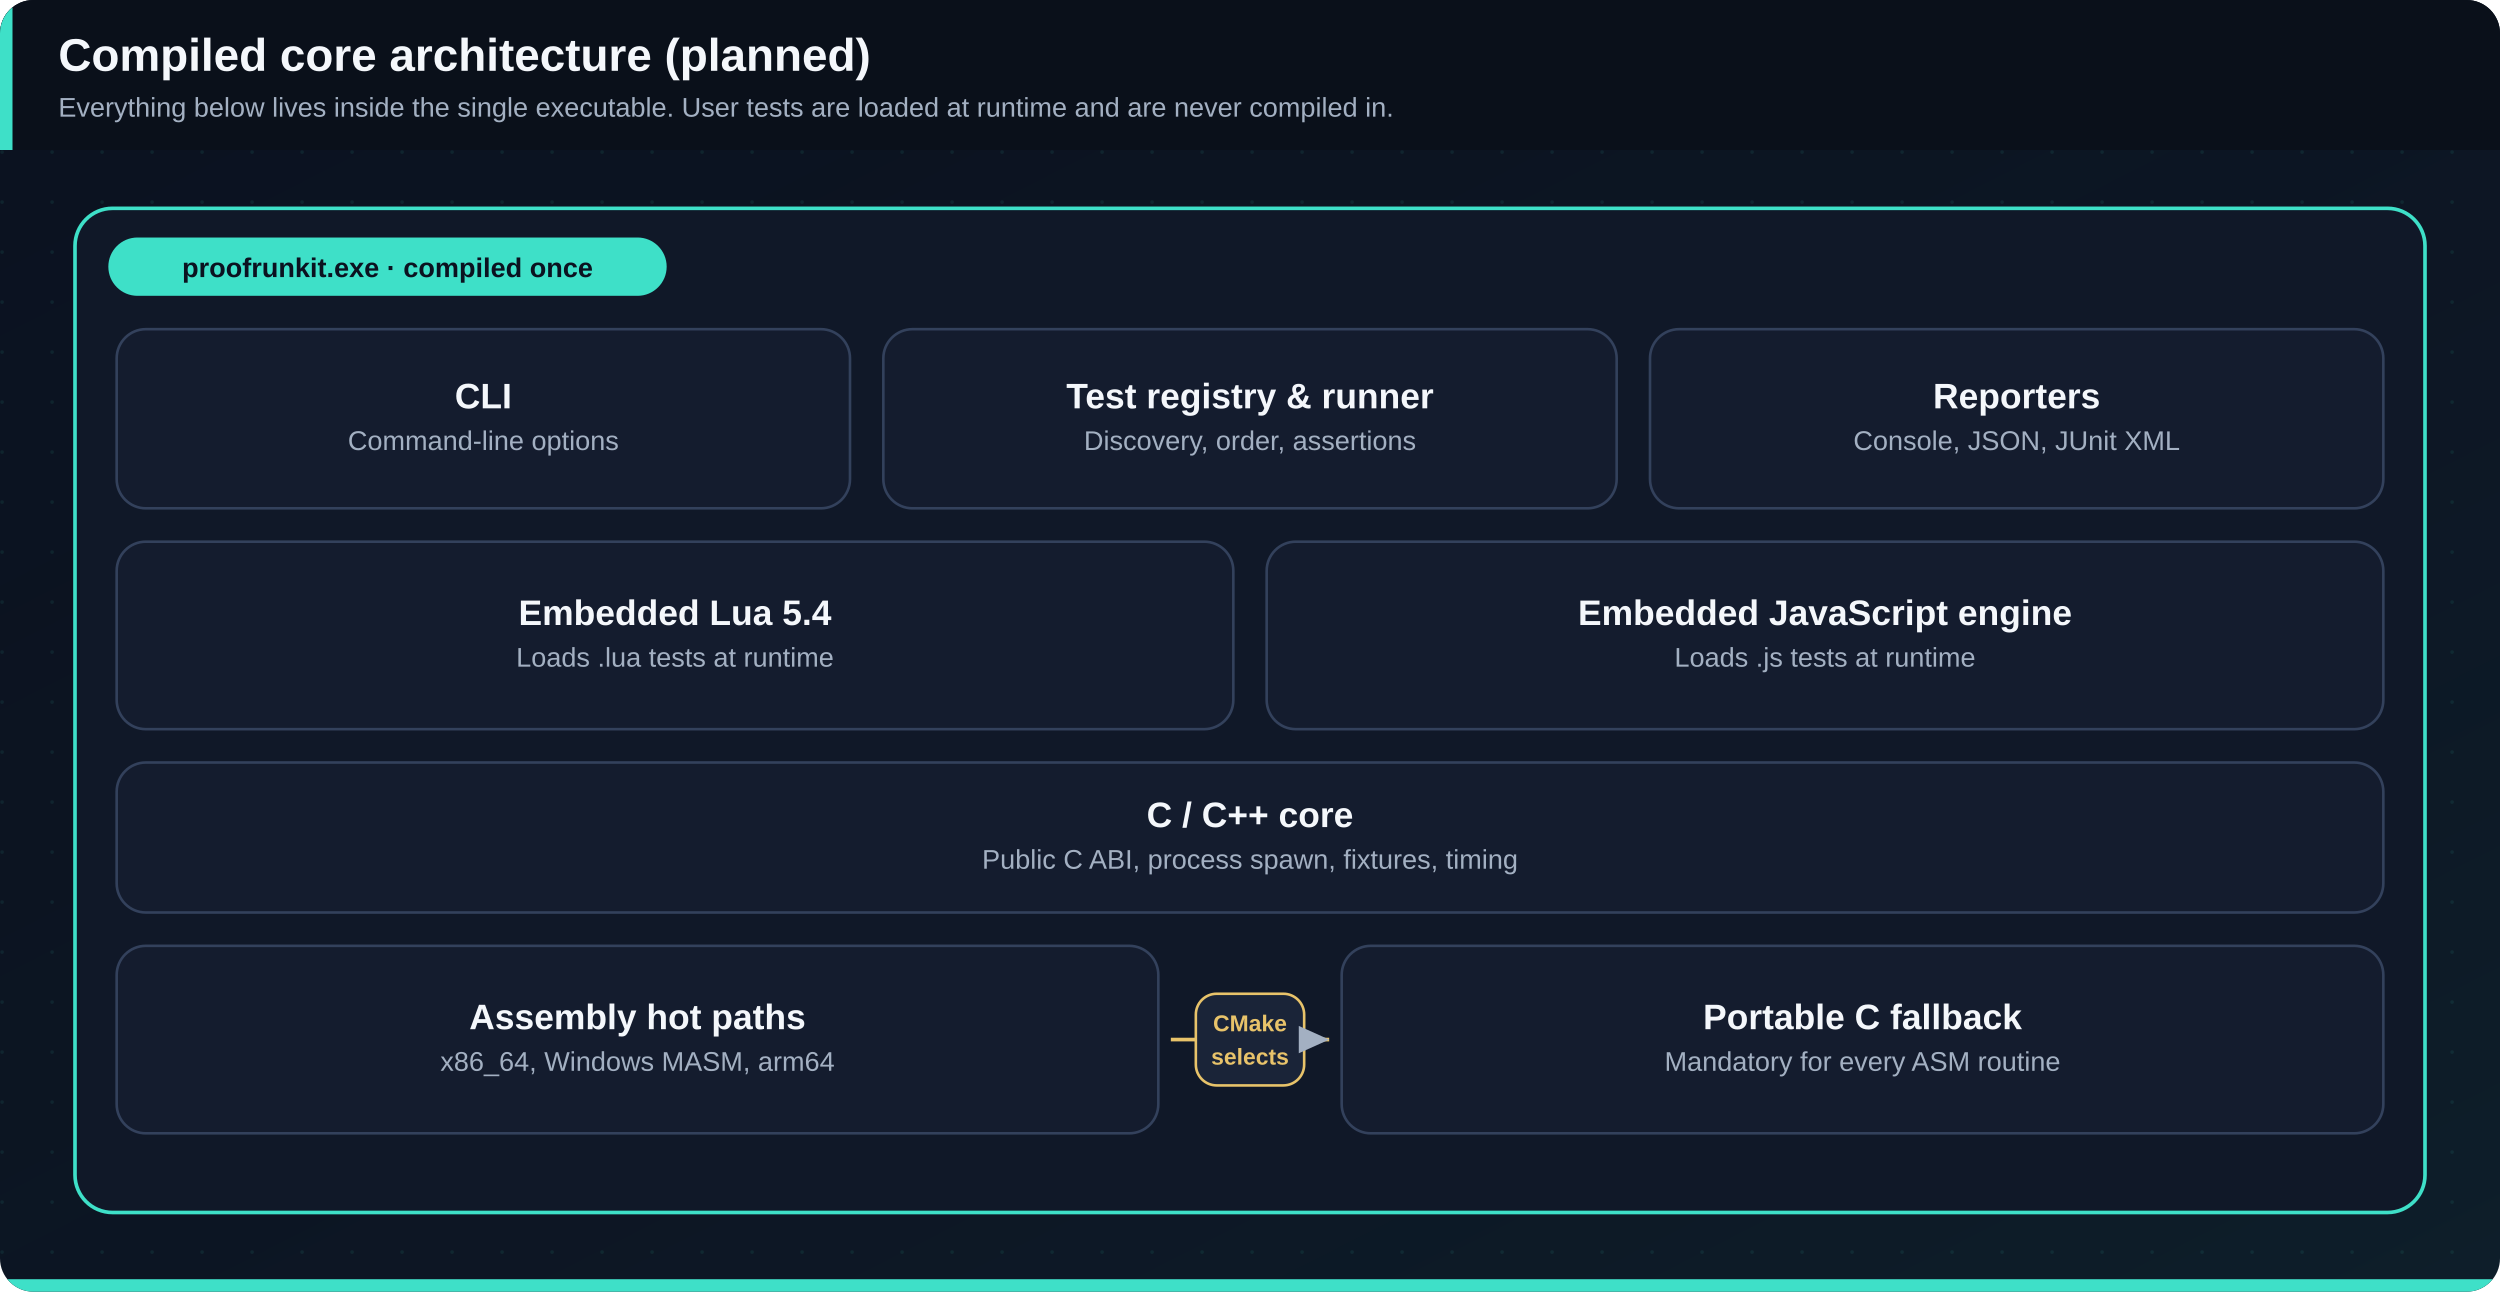
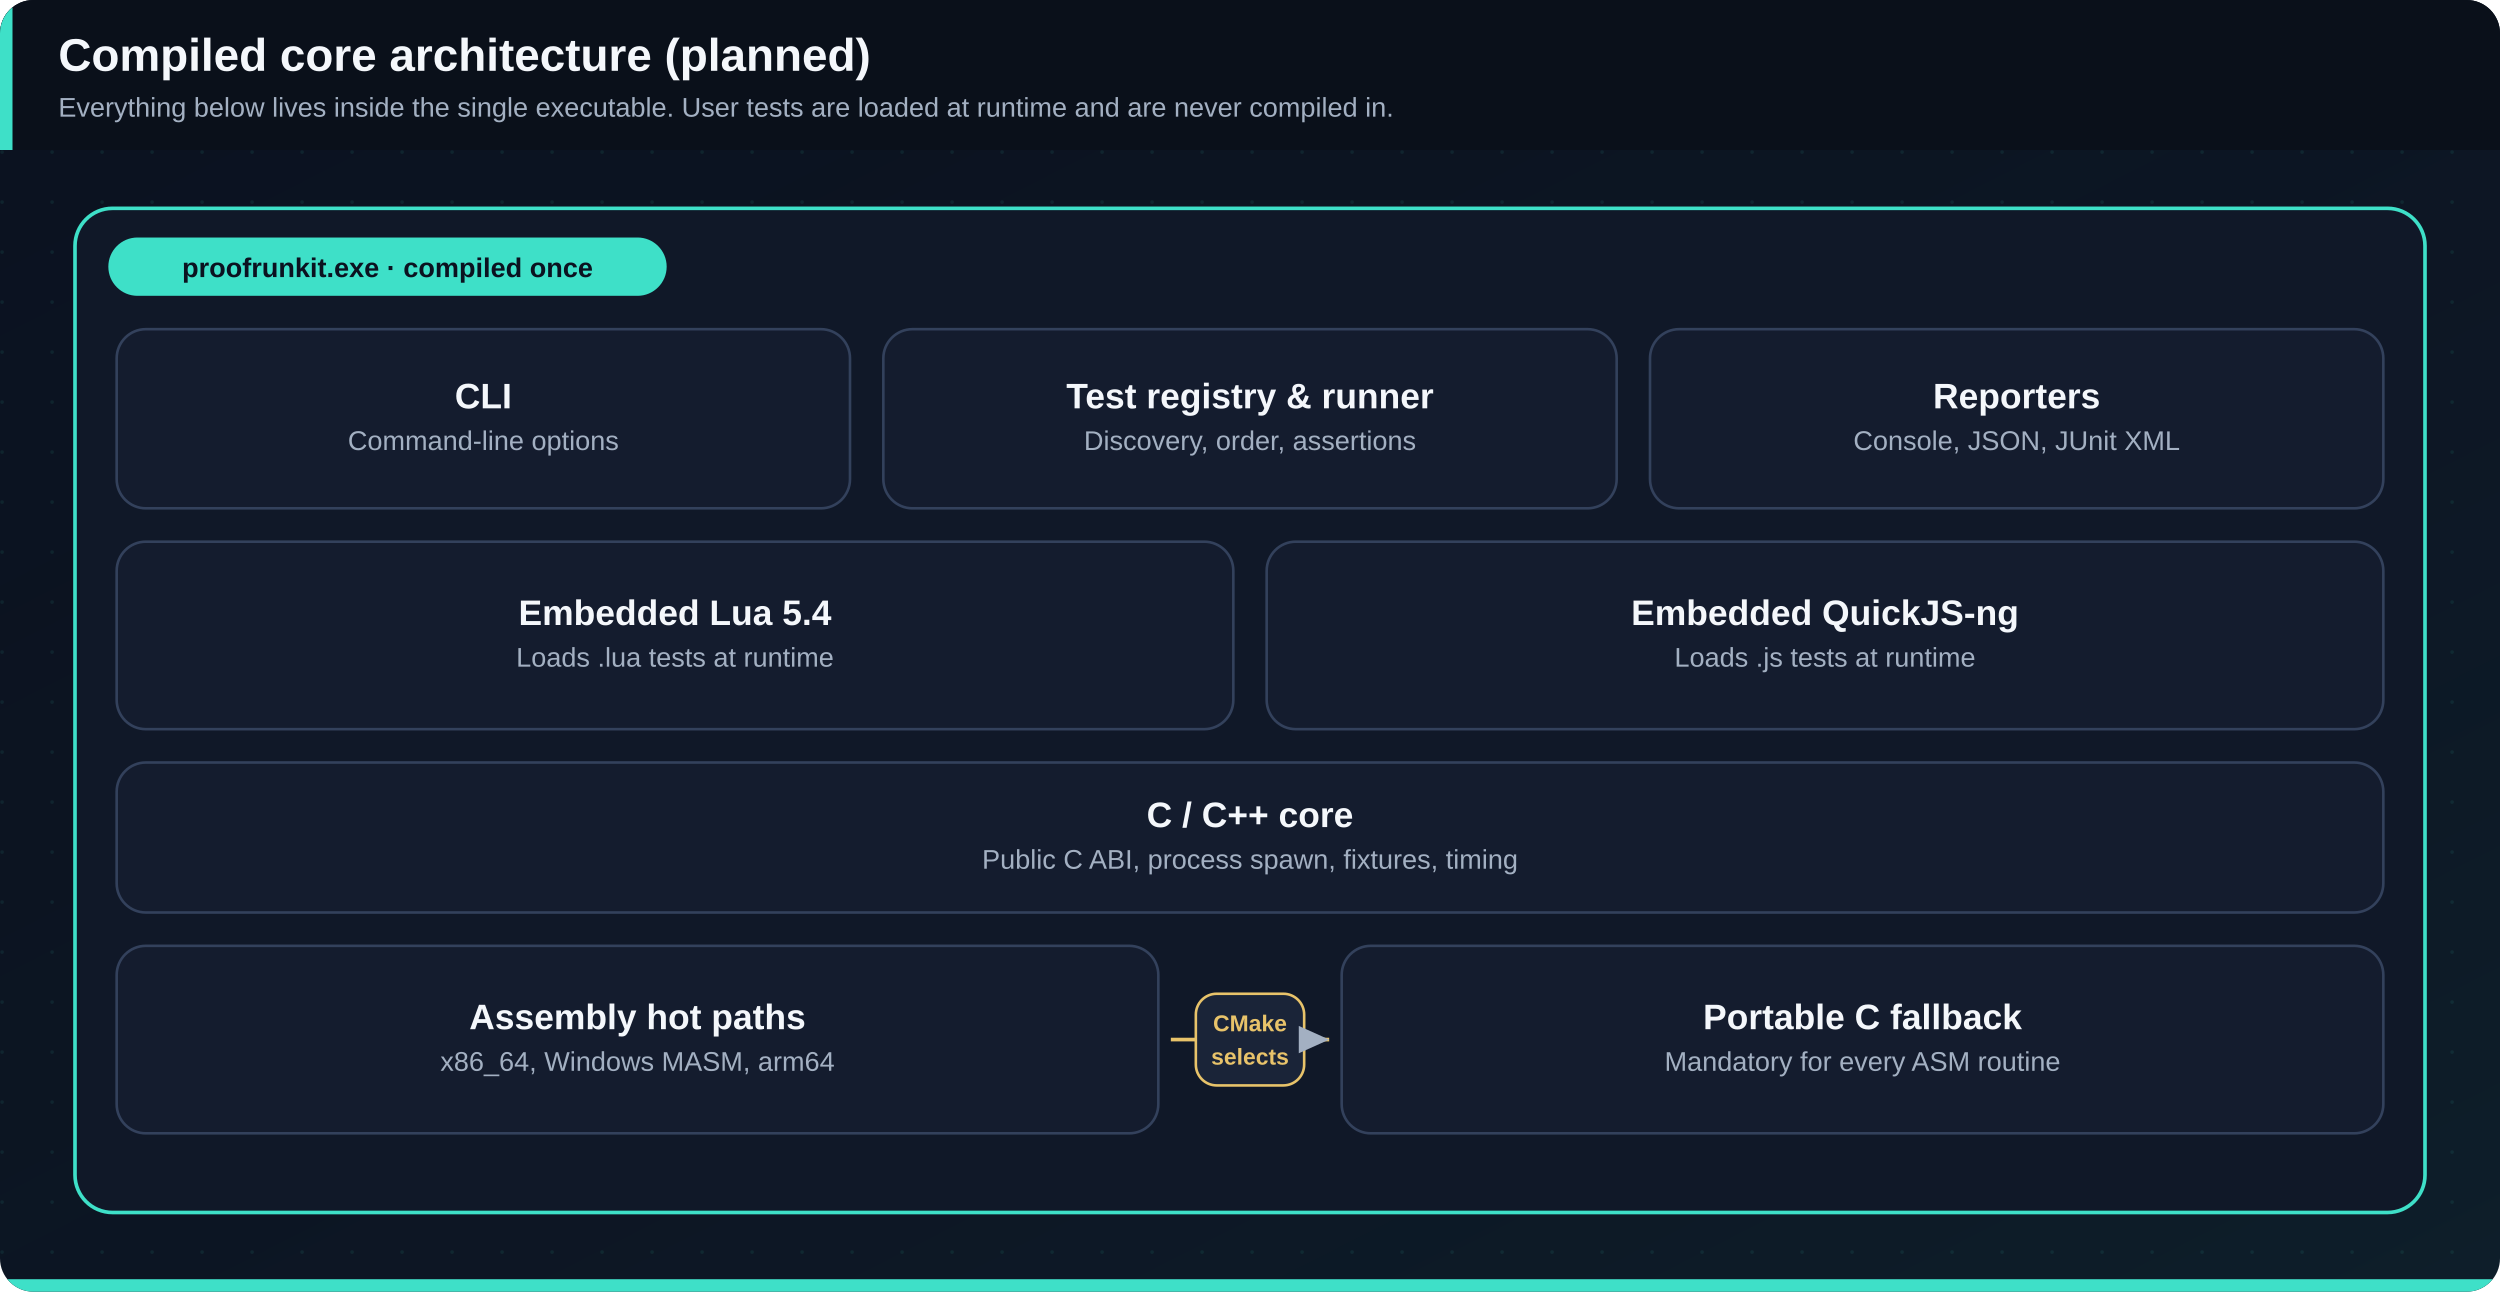
<svg xmlns="http://www.w3.org/2000/svg" width="1200" height="620" viewBox="0 0 1200 620" role="img" aria-labelledby="title desc">
  <defs>
    <pattern id="dotgrid" width="24" height="24" patternUnits="userSpaceOnUse">
      <circle cx="1" cy="1" r="0.9" fill="#3EE0C8" opacity="0.08" />
    </pattern>
    <clipPath id="frame">
      <rect x="0" y="0" width="1200" height="620" rx="16" ry="16" />
    </clipPath>
    <marker id="arrow" viewBox="0 0 12 12" refX="10" refY="6" markerWidth="10" markerHeight="10" orient="auto">
      <path d="M 0 1.5 L 10 6 L 0 10.5 Z" fill="#3EE0C8" />
    </marker>
    <marker id="arrowMuted" viewBox="0 0 12 12" refX="10" refY="6" markerWidth="10" markerHeight="10" orient="auto">
      <path d="M 0 1.5 L 10 6 L 0 10.5 Z" fill="#A3B0C2" />
    </marker>
    <linearGradient id="sheen" x1="0" y1="0" x2="1" y2="1">
      <stop offset="0%" stop-color="#1A2740" stop-opacity="0.0" />
      <stop offset="100%" stop-color="#3EE0C8" stop-opacity="0.06" />
    </linearGradient>
  </defs>
  <g clip-path="url(#frame)">
    <rect width="1200" height="620" fill="#0B1220" />
    <rect width="1200" height="620" fill="url(#dotgrid)" />
    <rect width="1200" height="620" fill="url(#sheen)" />
    <rect x="0" y="614" width="1200" height="6" fill="#3EE0C8" />
    <rect x="0" y="0" width="1200" height="72" fill="#0A101A" />
    <rect x="0" y="0" width="6" height="72" fill="#3EE0C8" />
    <text x="28" y="34" fill="#F4F7FB" font-family="Liberation Sans, DejaVu Sans, Helvetica, Arial, sans-serif" font-size="22" font-weight="700" text-anchor="start">Compiled core architecture (planned)</text>
    <text x="28" y="56" fill="#A3B0C2" font-family="Liberation Sans, DejaVu Sans, Helvetica, Arial, sans-serif" font-size="13" font-weight="400" text-anchor="start">Everything below lives inside the single executable. User tests are loaded at runtime and are never compiled in.</text>
    <rect x="36" y="100" width="1128" height="482" rx="18" ry="18" fill="#101828" stroke="#3EE0C8" stroke-width="1.75" />
    <rect x="52" y="114" width="268" height="28" rx="14" ry="14" fill="#3EE0C8" stroke="#3EE0C8" stroke-width="0" />
    <text x="186" y="133" fill="#0B1220" font-family="Liberation Sans, DejaVu Sans, Helvetica, Arial, sans-serif" font-size="13" font-weight="700" text-anchor="middle">proofrunkit.exe  ·  compiled once</text>
    <rect x="56.0" y="158" width="352.0" height="86" rx="14" ry="14" fill="#141C2E" stroke="#33415C" stroke-width="1.25" />
    <text x="232.0" y="196.0" fill="#F4F7FB" font-family="Liberation Sans, DejaVu Sans, Helvetica, Arial, sans-serif" font-size="17" font-weight="700" text-anchor="middle">CLI</text>
    <text x="232.0" y="216.0" fill="#A3B0C2" font-family="Liberation Sans, DejaVu Sans, Helvetica, Arial, sans-serif" font-size="13" font-weight="400" text-anchor="middle">Command-line options</text>
    <rect x="424.0" y="158" width="352.0" height="86" rx="14" ry="14" fill="#141C2E" stroke="#33415C" stroke-width="1.25" />
    <text x="600.0" y="196.0" fill="#F4F7FB" font-family="Liberation Sans, DejaVu Sans, Helvetica, Arial, sans-serif" font-size="17" font-weight="700" text-anchor="middle">Test registry &amp; runner</text>
    <text x="600.0" y="216.0" fill="#A3B0C2" font-family="Liberation Sans, DejaVu Sans, Helvetica, Arial, sans-serif" font-size="13" font-weight="400" text-anchor="middle">Discovery, order, assertions</text>
    <rect x="792.0" y="158" width="352.0" height="86" rx="14" ry="14" fill="#141C2E" stroke="#33415C" stroke-width="1.25" />
    <text x="968.0" y="196.0" fill="#F4F7FB" font-family="Liberation Sans, DejaVu Sans, Helvetica, Arial, sans-serif" font-size="17" font-weight="700" text-anchor="middle">Reporters</text>
    <text x="968.0" y="216.0" fill="#A3B0C2" font-family="Liberation Sans, DejaVu Sans, Helvetica, Arial, sans-serif" font-size="13" font-weight="400" text-anchor="middle">Console, JSON, JUnit XML</text>
    <rect x="56" y="260" width="536.0" height="90" rx="14" ry="14" fill="#141C2E" stroke="#33415C" stroke-width="1.25" />
    <text x="324.0" y="300.0" fill="#F4F7FB" font-family="Liberation Sans, DejaVu Sans, Helvetica, Arial, sans-serif" font-size="17" font-weight="700" text-anchor="middle">Embedded Lua 5.4</text>
    <text x="324.0" y="320.0" fill="#A3B0C2" font-family="Liberation Sans, DejaVu Sans, Helvetica, Arial, sans-serif" font-size="13" font-weight="400" text-anchor="middle">Loads .lua tests at runtime</text>
    <rect x="608.0" y="260" width="536.0" height="90" rx="14" ry="14" fill="#141C2E" stroke="#33415C" stroke-width="1.25" />
-     <text x="876.0" y="300.0" fill="#F4F7FB" font-family="Liberation Sans, DejaVu Sans, Helvetica, Arial, sans-serif" font-size="17" font-weight="700" text-anchor="middle">Embedded JavaScript engine</text>
+     <text x="876.0" y="300.0" fill="#F4F7FB" font-family="Liberation Sans, DejaVu Sans, Helvetica, Arial, sans-serif" font-size="17" font-weight="700" text-anchor="middle">Embedded QuickJS-ng</text>
    <text x="876.0" y="320.0" fill="#A3B0C2" font-family="Liberation Sans, DejaVu Sans, Helvetica, Arial, sans-serif" font-size="13" font-weight="400" text-anchor="middle">Loads .js tests at runtime</text>
    <rect x="56" y="366" width="1088" height="72" rx="14" ry="14" fill="#141C2E" stroke="#33415C" stroke-width="1.25" />
    <text x="600.0" y="397.0" fill="#F4F7FB" font-family="Liberation Sans, DejaVu Sans, Helvetica, Arial, sans-serif" font-size="17" font-weight="700" text-anchor="middle">C / C++ core</text>
    <text x="600.0" y="417.0" fill="#A3B0C2" font-family="Liberation Sans, DejaVu Sans, Helvetica, Arial, sans-serif" font-size="13" font-weight="400" text-anchor="middle">Public C ABI, process spawn, fixtures, timing</text>
    <rect x="56" y="454" width="500.0" height="90" rx="14" ry="14" fill="#141C2E" stroke="#33415C" stroke-width="1.25" />
    <text x="306.0" y="494.0" fill="#F4F7FB" font-family="Liberation Sans, DejaVu Sans, Helvetica, Arial, sans-serif" font-size="17" font-weight="700" text-anchor="middle">Assembly hot paths</text>
    <text x="306.0" y="514.0" fill="#A3B0C2" font-family="Liberation Sans, DejaVu Sans, Helvetica, Arial, sans-serif" font-size="13" font-weight="400" text-anchor="middle">x86_64, Windows MASM, arm64</text>
    <line x1="562.0" y1="499.0" x2="574.0" y2="499.0" stroke="#E8C36A" stroke-width="1.75" />
    <rect x="574.0" y="477.0" width="52" height="44" rx="10" ry="10" fill="#1A2438" stroke="#E8C36A" stroke-width="1.25" />
    <text x="600.0" y="495.0" fill="#E8C36A" font-family="Liberation Sans, DejaVu Sans, Helvetica, Arial, sans-serif" font-size="11" font-weight="700" text-anchor="middle">CMake</text>
    <text x="600.0" y="511.0" fill="#E8C36A" font-family="Liberation Sans, DejaVu Sans, Helvetica, Arial, sans-serif" font-size="11" font-weight="700" text-anchor="middle">selects</text>
    <line x1="626.0" y1="499.0" x2="638.0" y2="499.0" stroke="#E8C36A" stroke-width="1.75" marker-end="url(#arrowMuted)" />
    <rect x="644.0" y="454" width="500.0" height="90" rx="14" ry="14" fill="#141C2E" stroke="#33415C" stroke-width="1.25" />
    <text x="894.0" y="494.0" fill="#F4F7FB" font-family="Liberation Sans, DejaVu Sans, Helvetica, Arial, sans-serif" font-size="17" font-weight="700" text-anchor="middle">Portable C fallback</text>
    <text x="894.0" y="514.0" fill="#A3B0C2" font-family="Liberation Sans, DejaVu Sans, Helvetica, Arial, sans-serif" font-size="13" font-weight="400" text-anchor="middle">Mandatory for every ASM routine</text>
  </g>
</svg>
